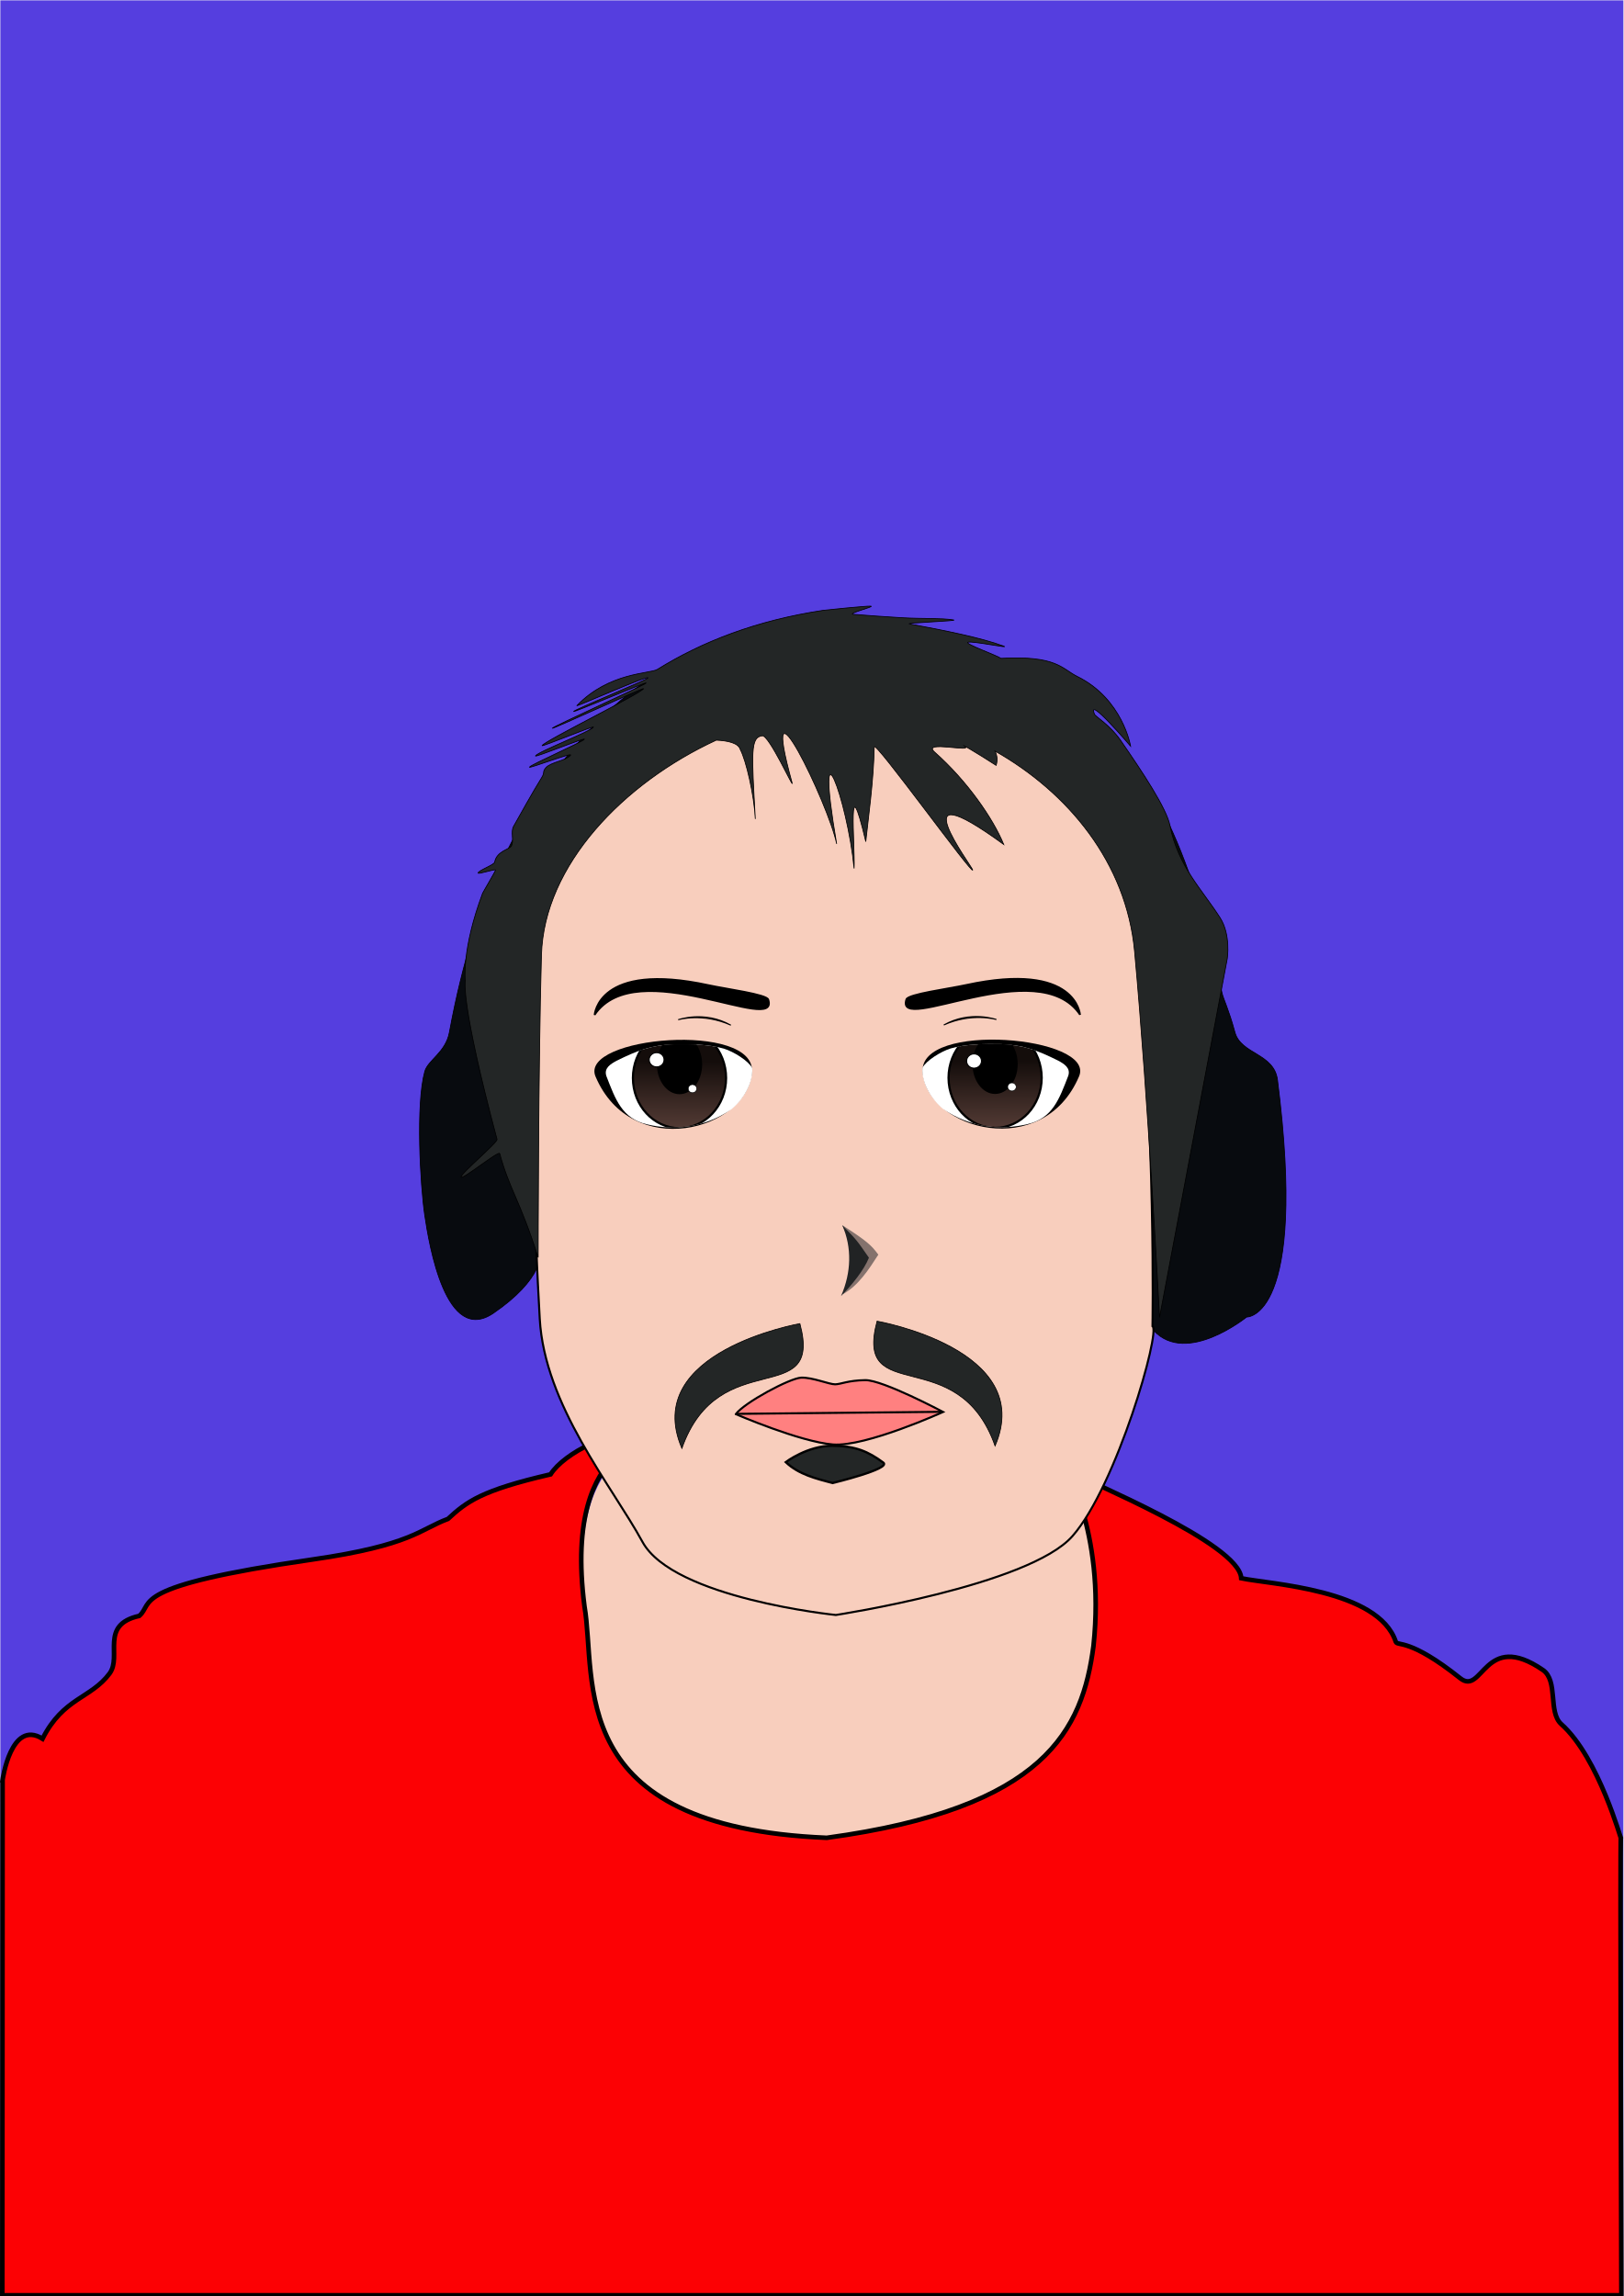
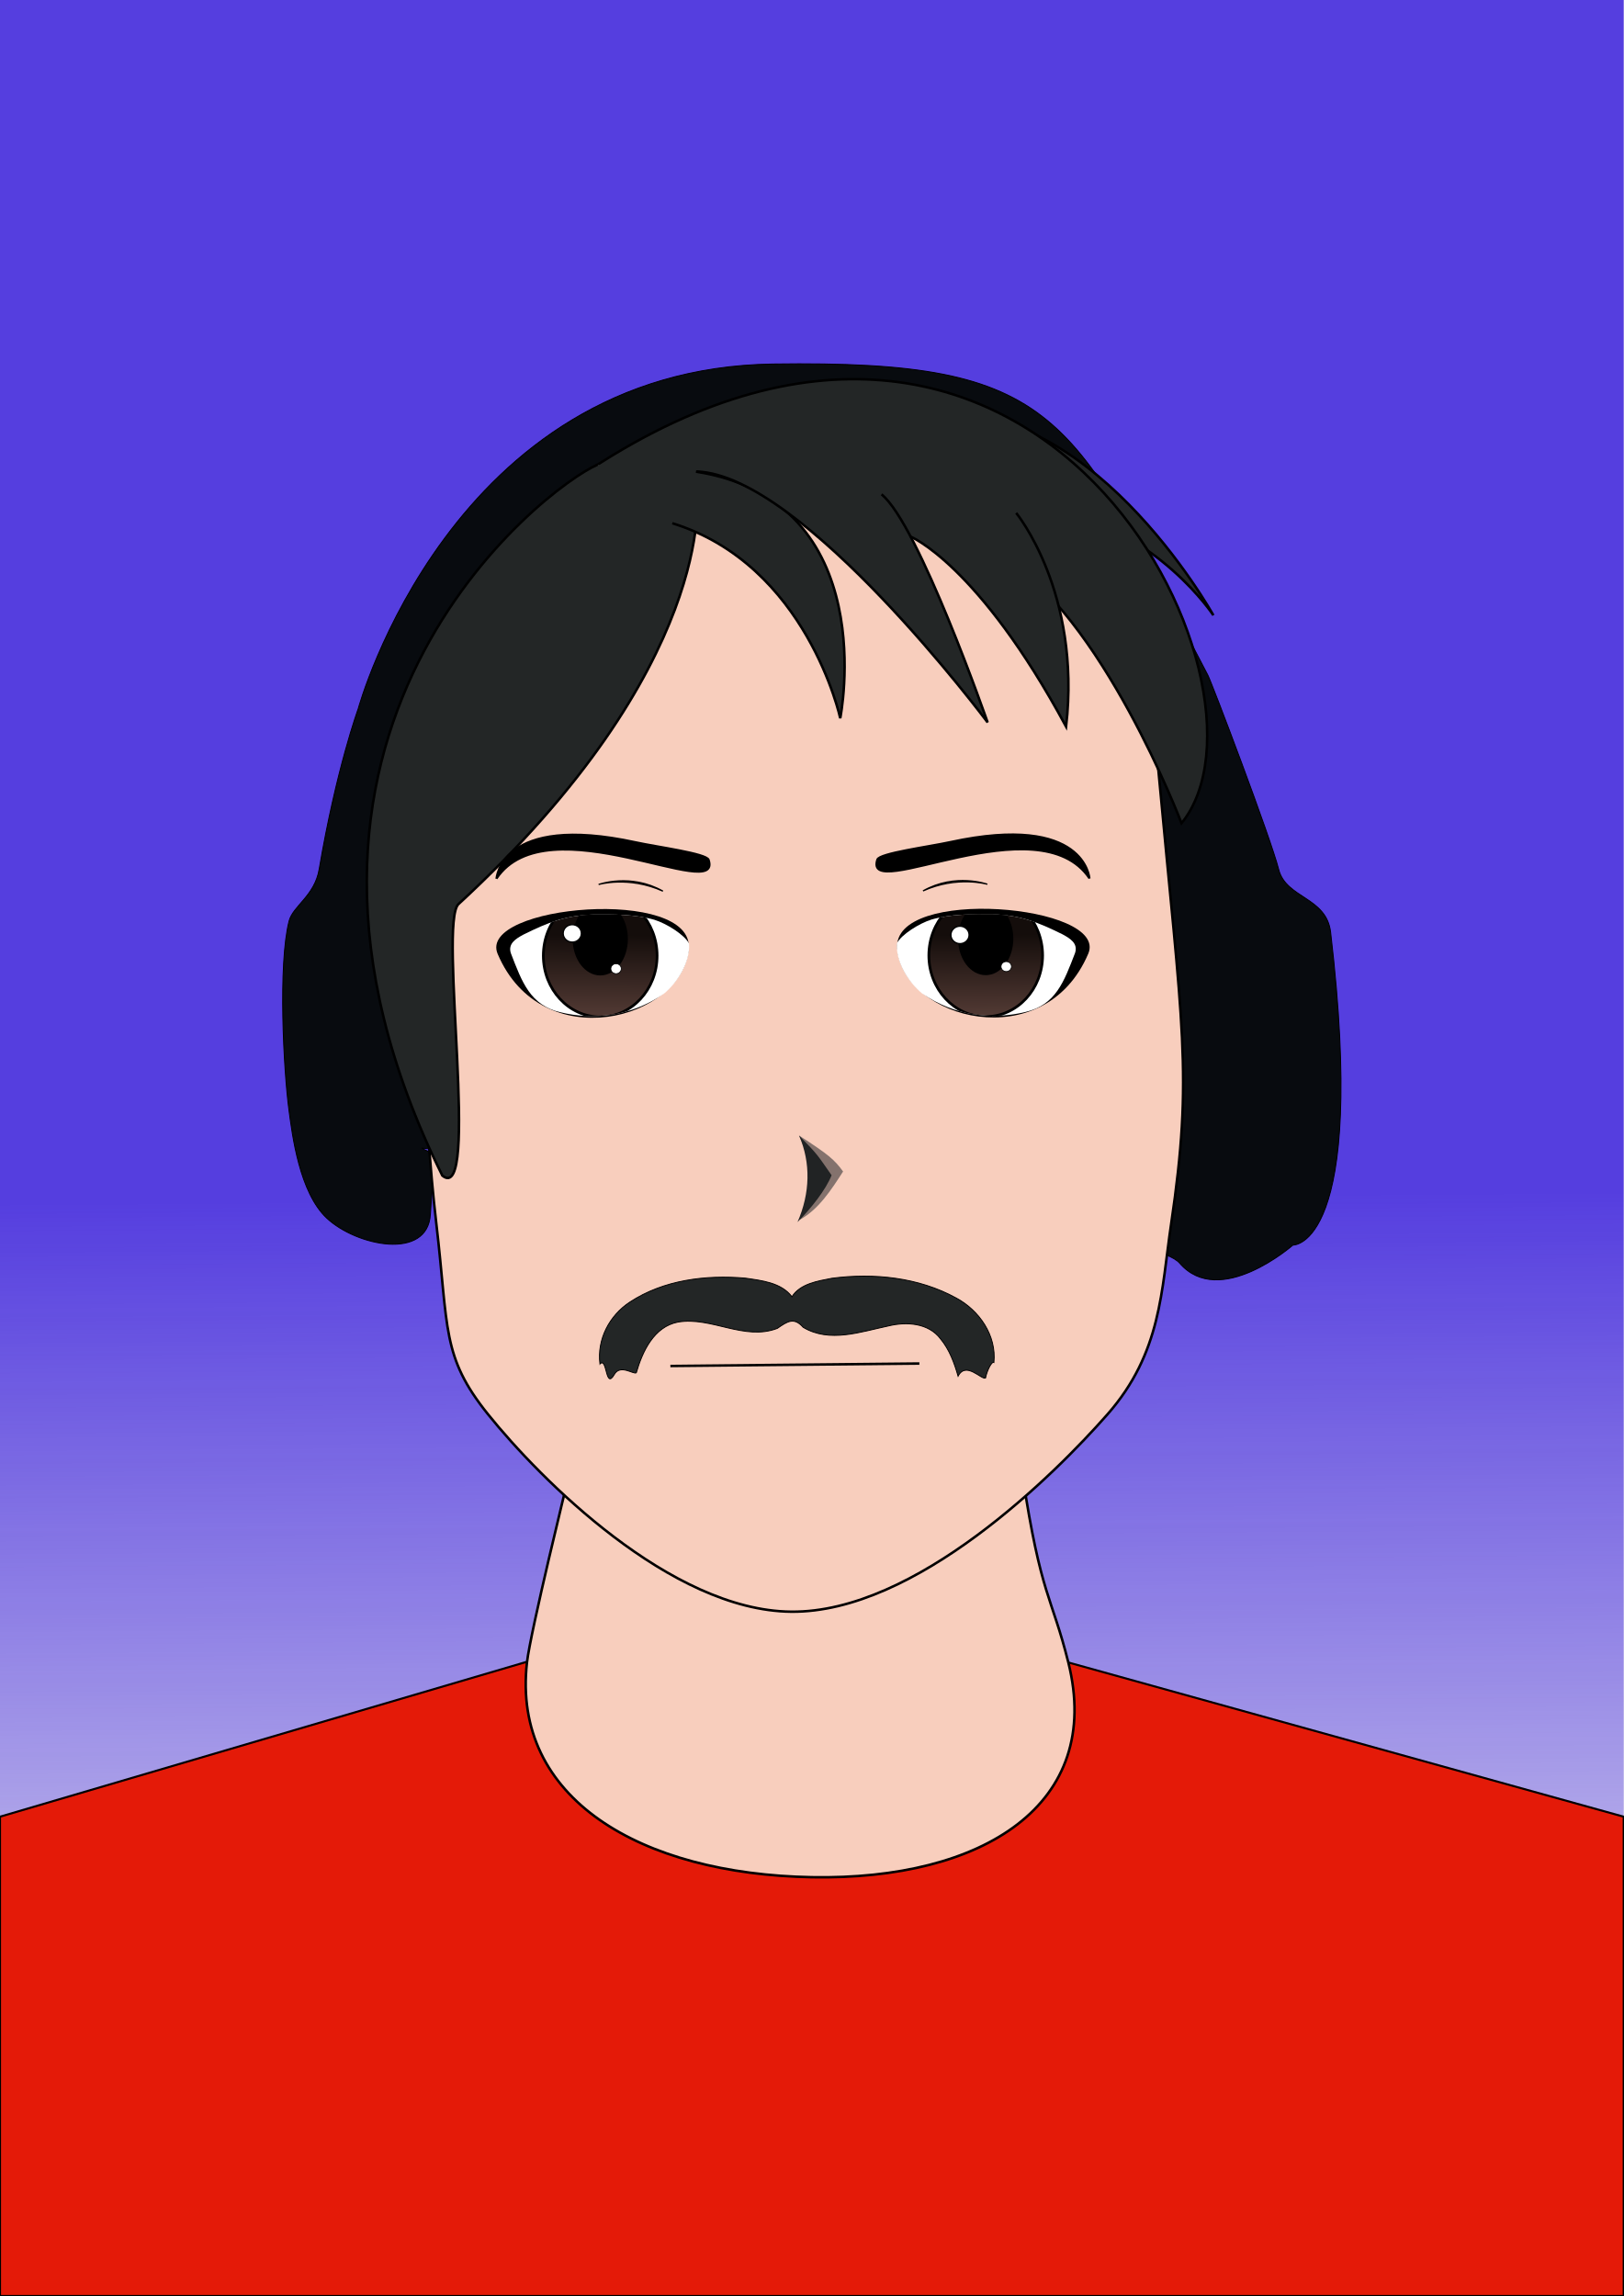
<svg xmlns="http://www.w3.org/2000/svg" xmlns:xlink="http://www.w3.org/1999/xlink" width="210mm" height="297mm" viewBox="0 0 210 297" version="1.1" id="svg5" xml:space="preserve">
  <defs id="defs2">
-     <linearGradient id="linearGradient6664">
+     <linearGradient id="background">
+       <stop style="stop-color:#553edf;stop-opacity:1;" offset="0.521" id="stop3371" />
+       <stop style="stop-color:#553edf;stop-opacity:0;" offset="1" id="stop3373" />
+     </linearGradient>
+     <linearGradient id="eyes">
      <stop style="stop-color:#140d0b;stop-opacity:1;" offset="0.342" id="stop6660" />
      <stop style="stop-color:#513933;stop-opacity:1;" offset="1" id="stop6662" />
    </linearGradient>
    <linearGradient id="linearGradient5916">
      <stop style="stop-color:#2f221c;stop-opacity:1;" offset="0" id="stop5912" />
      <stop style="stop-color:#2f221c;stop-opacity:0;" offset="1" id="stop5914" />
    </linearGradient>
    <clipPath clipPathUnits="userSpaceOnUse" id="clipPath47266">
      <path style="fill:none;fill-opacity:1;stroke:#000000;stroke-width:0.265;stroke-opacity:1" d="m 120.04,137.976 c -0.169,-0.933 5.671,-6.63 12.668,0.661 0.8,0.833 -11.606,5.204 -12.668,-0.661 z" id="path47268" />
    </clipPath>
    <clipPath clipPathUnits="userSpaceOnUse" id="clipPath47458">
      <path style="display:inline;fill:none;fill-opacity:1;stroke:#000000;stroke-width:0.096;stroke-dasharray:none;stroke-opacity:0.998" d="m 81.584,138.697 c 0.663,-2.647 9.063,-7.023 15.159,-1.328 1.416,1.323 -13.585,5.556 -15.159,1.328 z" id="path47460" />
    </clipPath>
    <clipPath clipPathUnits="userSpaceOnUse" id="clipPath47266-6">
      <path style="fill:none;fill-opacity:1;stroke:#000000;stroke-width:0.265;stroke-opacity:1" d="m 120.04,137.976 c -0.169,-0.933 5.671,-6.63 12.668,0.661 0.8,0.833 -11.606,5.204 -12.668,-0.661 z" id="path47268-2" />
    </clipPath>
    <style id="style1982">
.portrait-background { 
    display:inline;
    fill:#e3e2e3;
    fill-opacity:1;
    opacity:1;
    stroke:#000000;
    stroke-dasharray:none;
    stroke-opacity:1;
    stroke-width:0.096;
}
</style>
    <clipPath clipPathUnits="userSpaceOnUse" id="clipPath1739">
      <path style="display:inline;fill:#ff0000;fill-opacity:0.979;stroke:#000000;stroke-width:0.594;stroke-dasharray:none;stroke-opacity:1" d="m 138.613,190.956 c -1.59,-1.035 4.414,7.009 2.777,22.462 -1.415,10.813 -6.147,20.968 -34.391,24.814 -34.009,-1.412 -29.596,-20.44 -31.233,-29.964 -2.94,-22.905 10.925,-21.14 7.3,-22.093 14.416,15.262 24.563,9.236 55.547,4.781 z" id="path1741" />
    </clipPath>
    <clipPath clipPathUnits="userSpaceOnUse" id="clipPath47458-6">
      <path style="display:inline;fill:none;fill-opacity:1;stroke:#000000;stroke-width:0.096;stroke-dasharray:none;stroke-opacity:0.998" d="m 81.584,138.697 c 0.663,-2.647 9.063,-7.023 15.159,-1.328 1.416,1.323 -13.585,5.556 -15.159,1.328 z" id="path47460-7" />
    </clipPath>
    <clipPath clipPathUnits="userSpaceOnUse" id="clipPath47266-6-5">
      <path style="fill:none;fill-opacity:1;stroke:#000000;stroke-width:0.265;stroke-opacity:1" d="m 120.04,137.976 c -0.169,-0.933 5.671,-6.63 12.668,0.661 0.8,0.833 -11.606,5.204 -12.668,-0.661 z" id="path47268-2-3" />
    </clipPath>
    <clipPath clipPathUnits="userSpaceOnUse" id="clipPath47266-5">
      <path style="fill:none;fill-opacity:1;stroke:#000000;stroke-width:0.265;stroke-opacity:1" d="m 120.04,137.976 c -0.169,-0.933 5.671,-6.63 12.668,0.661 0.8,0.833 -11.606,5.204 -12.668,-0.661 z" id="path47268-6" />
    </clipPath>
    <clipPath clipPathUnits="userSpaceOnUse" id="clipPath5883">
      <path id="path5885" style="display:inline;fill:#ffffff;fill-opacity:1;stroke:none;stroke-width:0.264;stroke-opacity:1" d="m 88.558,136.71 c -3.613,0.145 -5.785,0.988 -9.057,2.614 -0.962,0.523 -2.028,1.17 -1.607,2.424 1.429,3.707 2.494,6.757 6.434,7.654 4.075,0.991 8.908,0.653 13.331,-2.391 1.81,-1.475 3.461,-4.132 3.276,-6.537 -0.578,-1.133 -2.909,-2.59 -4.467,-3.075 -2.405,-0.705 -5.415,-0.723 -7.91,-0.689 z" />
    </clipPath>
-     <linearGradient xlink:href="#linearGradient6664" id="linearGradient6666" x1="89.389" y1="134.026" x2="89.244" y2="149.687" gradientUnits="userSpaceOnUse" />
+     <linearGradient xlink:href="#eyes" id="linearGradient6666" x1="89.389" y1="134.026" x2="89.244" y2="149.687" gradientUnits="userSpaceOnUse" />
    <clipPath clipPathUnits="userSpaceOnUse" id="clipPath5883-1">
      <path id="path5885-0" style="display:inline;fill:#ffffff;fill-opacity:1;stroke:none;stroke-width:0.264;stroke-opacity:1" d="m 88.558,136.71 c -3.613,0.145 -5.785,0.988 -9.057,2.614 -0.962,0.523 -2.028,1.17 -1.607,2.424 1.429,3.707 2.494,6.757 6.434,7.654 4.075,0.991 8.908,0.653 13.331,-2.391 1.81,-1.475 3.461,-4.132 3.276,-6.537 -0.578,-1.133 -2.909,-2.59 -4.467,-3.075 -2.405,-0.705 -5.415,-0.723 -7.91,-0.689 z" />
    </clipPath>
-     <linearGradient xlink:href="#linearGradient6664" id="linearGradient10529" gradientUnits="userSpaceOnUse" x1="89.389" y1="134.026" x2="89.244" y2="149.687" />
+     <linearGradient xlink:href="#eyes" id="linearGradient10529" gradientUnits="userSpaceOnUse" x1="89.389" y1="134.026" x2="89.244" y2="149.687" />
+     <linearGradient xlink:href="#background" id="linearGradient3377" x1="103.929" y1="0.348" x2="106.119" y2="296.948" gradientUnits="userSpaceOnUse" gradientTransform="matrix(1.000455,0,0,1.000322,-0.04778498,-0.04777861)" />
  </defs>
-   <rect id="rect127086" width="209.904" height="296.904" x="0.048" y="0.048" class="portrait-background" style="display:inline;fill:#553edf;fill-opacity:1;stroke:none" />
-   <g id="layer14" style="display:inline">
-     <rect style="display:inline;fill:#f8cebd;fill-opacity:1;stroke-width:0.272" id="rect569" width="68.612" height="111.538" x="74.963" y="187.498" clip-path="url(#clipPath1739)" />
-     <path style="display:inline;opacity:1;fill:#ff0000;fill-opacity:0.979;stroke:#000000;stroke-width:0.595;stroke-dasharray:none;stroke-opacity:1" d="m 0.332,230.26 c 0,0 1.088,-7.907 5.168,-5.344 2.691,-5.328 6.272,-5.199 8.673,-8.443 1.661,-2.244 -1.366,-6.291 3.838,-7.448 1.953,-1.675 -1.626,-3.824 22.408,-7.297 12.839,-1.855 13.844,-3.889 17.516,-5.247 2.426,-2.238 4.314,-3.694 13.274,-5.766 1.719,-2.733 8.068,-5.992 11.704,-5.039 3.637,0.953 -10.273,-0.811 -7.323,22.093 1.642,9.523 -2.785,28.551 31.333,29.963 28.335,-3.847 33.082,-14.001 34.501,-24.814 1.642,-15.453 -4.381,-23.497 -2.786,-22.461 1.595,1.035 21.675,9.174 21.899,13.699 3.639,0.774 17.767,1.429 19.987,8.225 0.219,0.575 1.785,-0.511 8.325,4.702 2.94,2.343 3.093,-6.274 10.69,-1.068 2.034,1.394 0.649,5.462 2.388,7.011 4.9,4.365 7.822,15.371 7.708,14.703 -0.119,-0.697 0.065,59.18 0.065,59.18 H 0.298 l 0.035,-66.649 z" id="path84773" />
-   </g>
-   <g id="layer9" style="display:inline">
-     <path style="display:inline;opacity:1;fill:#080b0f;fill-opacity:1;stroke:#000000;stroke-width:0.096;stroke-dasharray:none;stroke-opacity:0.998" d="m 161.754,109.679 c 1.826,0.99 1.02,4.788 -5.133,9.005 -6.153,4.217 -8.326,-8.765 -8.901,-12.68 -0.574,-3.915 -1.166,-14.333 0.006,-18.572 0.413,-1.494 2.707,-2.465 3.186,-5.072 1.821,-9.899 4.138,-15.749 4.138,-15.749 0,0 12.871,-38.774 43.76,-35.431 30.23,3.271 43.721,7.693 52.021,46.043 0.181,0.837 0.871,2.131 1.681,5.131 0.775,2.871 5.061,2.69 5.505,6.171 3.946,30.971 -3.994,30.669 -3.994,30.669 0,0 -7.773,6.302 -12,1.759 -4.227,-4.543 -80.27,-11.273 -80.27,-11.273 z" id="path47618-9" transform="translate(-92.79232,51.17422)" />
-     <path style="display:inline;fill:#f8cebd;fill-opacity:1;stroke:#000000;stroke-width:0.265;stroke-opacity:0.998" d="m 163.012,66.795 c 2.266,-25.582 36.681,-26.14 36.681,-26.14 0,0 37.573,0.83 40.089,28.043 2.517,27.213 2.066,51.68 2.066,51.68 1.09,0.617 -4.629,20.634 -10.349,27.152 -5.606,6.388 -30.604,10.203 -30.604,10.203 0,0 -21.004,-2.131 -25.007,-9.456 -4.003,-7.324 -12.671,-17.685 -13.289,-28.876 -0.6,-10.865 -1.918,-37.268 0.413,-52.607 z" id="path234-2" transform="translate(-92.79232,51.17422)" />
-     <path id="path47613-1" style="display:inline;opacity:1;fill:#232626;fill-opacity:1;stroke:#000000;stroke-width:0.096;stroke-dasharray:none;stroke-opacity:0.998" d="M 205.399 27.231 C 204.846 27.197 199.5 27.739 199.289 27.77 C 190.619 29.073 183.558 31.838 177.811 35.415 C 176.892 35.987 171.58 35.76 167.401 40.102 C 167.172 40.34 176.887 36.025 176.609 36.52 C 176.473 36.763 167.118 40.612 166.981 40.855 C 166.857 41.075 176.488 36.956 176.366 37.175 C 176.228 37.421 164.364 42.777 164.227 43.023 C 164.099 43.251 176.149 37.683 176.024 37.91 C 175.671 38.55 163.265 44.631 162.908 45.27 C 162.781 45.497 169.668 42.651 169.544 42.877 C 169.239 43.432 162.349 46.057 162.05 46.605 C 161.899 46.881 168.51 44.178 168.365 44.45 C 168.184 44.79 161.449 47.719 161.27 48.057 C 161.139 48.304 166.97 46.062 166.578 46.524 C 165.969 47.242 164.035 47.407 163.403 48.122 C 162.901 48.69 163.288 48.7 162.868 49.382 C 161.548 51.525 160.224 53.934 159.221 55.705 C 158.802 56.446 159.301 57.519 158.936 58.245 C 158.699 58.715 157.038 58.889 156.766 60.354 C 156.702 60.698 154.689 61.412 154.625 61.745 C 154.578 61.992 156.929 61.15 156.885 61.389 C 156.855 61.546 155.26 64.234 155.205 64.382 C 152.481 71.65 152.963 75.685 152.963 75.685 C 152.963 75.685 152.33 78.471 157.075 96.205 C 157.183 96.609 152.314 100.673 152.427 101.094 C 152.538 101.503 157.307 97.62 157.422 98.045 C 158.711 102.773 160.021 104.012 162.397 111.489 C 162.397 111.489 162.406 86.916 162.821 72.371 C 163.153 60.7 173.492 50.084 185.435 44.57 C 186.95 44.64 188.299 44.947 188.536 45.782 C 189.288 47.187 190.323 51.648 190.481 54.763 C 190.007 46.168 189.833 44.192 191.379 44.004 C 192.262 43.897 195.514 51.08 195.244 50.107 C 190.78 34.004 199.944 52.775 201.001 57.991 C 198.062 40.709 202.392 52.153 203.256 61.169 C 203.396 57.866 202.317 47.322 204.767 57.696 C 205.034 55.095 205.802 49.718 205.859 45.44 C 205.873 44.444 218.717 62.265 218.592 61.351 C 218.531 60.906 208.762 47.969 222.611 58.064 C 221.22 54.669 217.839 49.801 213.683 46.122 C 211.86 44.509 219.077 46.289 217.469 45.292 C 216.974 44.985 219.018 46.14 221.627 47.833 C 221.835 47.162 221.765 46.547 221.486 45.984 C 230.906 51.33 238.469 60.38 239.532 71.908 C 241.293 91.001 242.761 119.245 242.761 119.245 L 251.522 72.826 C 251.522 72.826 251.997 69.76 250.607 67.565 C 248.324 63.96 245.146 60.903 244.113 55.622 C 243.679 53.405 240.547 48.666 237.699 44.56 C 236.354 42.622 234.469 41.493 234.368 41.256 C 233.221 38.555 239.019 45.35 239.019 45.35 C 239.019 45.35 238.011 39.223 232.104 36.319 C 230.164 35.366 229.495 33.58 222.252 33.988 C 221.766 33.615 217.541 32.113 217.968 31.908 C 218.432 31.684 223.54 32.76 222.599 32.405 C 219.779 31.339 214.811 30.339 210.429 29.537 C 209.639 29.393 216.885 29.144 216.117 29.017 C 214.538 28.756 212.165 28.887 209.39 28.729 C 207.28 28.61 205.044 28.438 203.205 28.299 C 202.154 28.219 206.092 27.274 205.399 27.231 z " transform="translate(-92.79232,51.17422)" />
-     <path style="display:inline;opacity:1;fill:#232626;fill-opacity:1;stroke:#000000;stroke-width:0.096;stroke-dasharray:none;stroke-opacity:0.998" d="m 113.435,170.9 c 0,0 20.644,3.612 15.262,16.142 -4.773,-13.594 -18.291,-4.886 -15.262,-16.142 z" id="path10901" />
-     <path style="display:inline;opacity:1;fill:#232626;fill-opacity:1;stroke:#000000;stroke-width:0.096;stroke-dasharray:none;stroke-opacity:0.998" d="m 103.453,171.216 c 0,0 -20.644,3.612 -15.262,16.142 4.773,-13.594 18.291,-4.886 15.262,-16.142 z" id="path47605-0" />
-     <path style="display:inline;opacity:1;fill:#232626;fill-opacity:1;stroke:#000000;stroke-width:0.296;stroke-dasharray:none;stroke-opacity:1" d="m 194.416,137.961 c 0,0 2.819,-2.14 6.054,-2.117 2.953,0.021 4.605,0.728 6.56,2.179 1.076,0.799 -6.563,2.64 -6.563,2.64 -2.151,-0.582 -4.334,-1.087 -6.051,-2.702 z" id="path131123-3" transform="translate(-92.79232,51.17422)" />
-     <g id="g11865" style="display:inline">
-       <path style="display:inline;fill:#ff8080;stroke:#000000;stroke-width:0.265;stroke-opacity:0.998" d="m 187.957,131.753 c 0,0 8.306,3.589 12.56,3.924 4.255,0.335 14.25,-4.208 14.25,-4.208 0,0 -7.804,-4.153 -10.075,-4.115 -2.272,0.038 -3.119,0.528 -3.888,0.54 -0.769,0.012 -2.931,-0.919 -4.396,-0.859 -1.464,0.061 -7.356,3.227 -8.451,4.717 z" id="path960-8" transform="translate(-92.79232,51.17422)" />
-       <path style="display:inline;fill:none;fill-opacity:0.555;stroke:#000000;stroke-width:0.265;stroke-dasharray:none;stroke-opacity:0.998" d="m 95.313,182.889 26.362,-0.262 z" id="path11979" />
+   <rect id="rect127086" width="210" height="297" x="0" y="0" class="portrait-background" style="display:inline;fill:url(#linearGradient3377);fill-opacity:1;stroke:none" />
+   <path style="fill:#e41a08;fill-opacity:1;stroke:#000000;stroke-width:0.265;stroke-opacity:0.998" d="M 68,215 0,235 v 62 h 210 v -62 l -72,-20 z" id="path3576" />
+   <g id="g3574" transform="matrix(1.000194,0,0,1.000422,7.094685,5.740384)" style="display:inline">
+     <path style="display:inline;fill:#f8cebd;fill-opacity:1;stroke:#000000;stroke-width:0.324;stroke-opacity:0.998" d="m 66.354,185.488 c 0,0 -4.855,19.749 -5.305,23.724 -1.996,17.616 14.698,27.372 36.838,27.774 22.14,0.402 37.75,-9.404 33.162,-27.774 -2.158,-8.642 -3.527,-8.449 -5.91,-24.088" id="path3131" />
+     <g id="layer9" style="display:inline" transform="matrix(1.221199,0,0,1.221199,-36.80162,-52.45919)">
+       <path style="display:inline;opacity:1;fill:#080b0f;fill-opacity:1;stroke:#000000;stroke-width:0.1;stroke-dasharray:none;stroke-opacity:0.998" d="m 68.963,159.815 c 1.826,1.069 1.401,-0.615 0.935,7.026 -0.297,4.883 -7.78,3.366 -10.954,0.41 -2.928,-2.727 -3.671,-8.871 -4.015,-11.406 -0.574,-4.229 -1.165,-15.483 0.006,-20.061 0.413,-1.614 2.706,-2.663 3.186,-5.479 1.821,-10.693 4.138,-17.012 4.138,-17.012 0,0 9.788,-36.006 43.9,-36.492 30.432,-0.434 31.609,5.296 46.068,32.95 0.213,0.408 1.884,4.735 3.602,9.365 1.718,4.63 3.484,9.562 3.889,11.182 0.775,3.101 5.061,2.906 5.504,6.665 3.946,33.456 -3.994,33.129 -3.994,33.129 0,0 -7.772,6.807 -11.999,1.9 -4.227,-4.908 -80.267,-12.177 -80.267,-12.177 z" id="path47618-9" />
+       <path style="display:inline;fill:#f8cebd;fill-opacity:1;stroke:#000000;stroke-width:0.265;stroke-opacity:0.998" d="m 163.012,66.795 c 2.266,-25.582 36.681,-26.14 36.681,-26.14 0,0 37.573,0.83 40.089,28.043 2.517,27.213 3.693,32.16 1.344,47.989 -1.039,7.001 -1.012,13.621 -6.731,20.138 -5.606,6.388 -20.338,21.034 -33.5,20.907 -12.77,-0.123 -26.59,-14.047 -32.104,-20.907 -4.939,-6.146 -4.163,-9.054 -5.471,-20.186 -1.27,-10.81 -2.64,-34.507 -0.309,-49.845 z" id="path234-2" transform="translate(-92.79232,51.17422)" />
+       <g id="g2305" transform="translate(2.361596,0.907736)">
+         <path id="path47613-1" style="display:none;opacity:1;fill:#232626;fill-opacity:1;stroke:#000000;stroke-width:0.096;stroke-dasharray:none;stroke-opacity:0.998" d="m 199.289,27.77 c -8.67,1.303 -15.731,4.068 -21.478,7.645 -10.491,6.522 -8.791,3.629 -14.943,13.967 -1.32,2.143 -2.644,4.552 -3.647,6.323 -3.605,4.946 -2.55,5.605 -4.016,8.676 -2.724,7.268 -2.242,11.304 -2.242,11.304 1.526,9.924 4.092,20.869 4.46,22.359 1.288,4.728 2.599,5.967 4.975,13.445 0,0 0.009,-23.722 0.423,-38.267 4.849,-24.714 18.867,-31.113 39.42,-30.987 17.972,0.111 34.404,10.435 37.292,29.672 1.761,19.094 2.336,49.7 2.336,49.7 l 6.623,-45.45 c 0.424,-6.756 -3.225,-15.135 -4.379,-20.535 -0.434,-2.217 -2.846,-7.563 -6.414,-11.062 -6.33,-6.207 -12.985,-13.686 -21.582,-15.543 -11.405,-2.463 -12.764,-1.674 -16.827,-1.247 z" transform="translate(-92.79232,51.17422)" />
+         <path style="display:inline;fill:#232626;fill-opacity:1;stroke:#000000;stroke-width:0.265;stroke-opacity:0.998" d="m 119.253,81.5 c 17.712,-3.318 31.193,20.998 31.193,20.998 0,0 -5.81,-8.904 -16.991,-11.299" id="path2882" />
+         <path style="display:inline;fill:#232626;fill-opacity:1;stroke:#000000;stroke-width:0.265;stroke-opacity:0.998" d="m 83.465,87.718 c 48.353,-32.736 75.311,22.364 63.609,36.797 0,0 -8.456,-22.217 -19.203,-28.343" id="path2877" />
+         <path style="display:inline;fill:#232626;fill-opacity:1;stroke:#000000;stroke-width:0.265;stroke-opacity:0.998" d="m 85.252,86.541 c -5.548,2.368 -39.652,28.396 -16.448,75.283 4.044,3.313 -0.431,-26.774 1.708,-28.745 27.403,-25.254 25.261,-43.392 25.261,-43.392" id="path2875" />
+         <path style="display:inline;fill:#232626;fill-opacity:1;stroke:#000000;stroke-width:0.265;stroke-opacity:0.998" d="m 83.521,88.383 c 14.273,4.412 17.784,20.644 17.784,20.644 0,0 4.616,-22.965 -15.281,-26.107" id="path2586" transform="translate(9.63166,4.367603)" />
+         <path style="display:inline;fill:#232626;fill-opacity:1;stroke:#000000;stroke-width:0.265;stroke-opacity:0.998" d="m 86.079,82.907 c 11.275,0.352 30.831,26.565 30.831,26.565 0,0 -7.293,-20.946 -11.233,-24.147" id="path2638" transform="translate(9.63166,4.367603)" />
+         <path style="display:inline;fill:#232626;fill-opacity:1;stroke:#000000;stroke-width:0.265;stroke-opacity:0.998" d="m 118.368,94.162 c 0,0 7.192,2.92 16.484,20.128 1.628,-14.23 -5.286,-22.628 -5.286,-22.628" id="path2697" />
+       </g>
+       <path id="path47605-0" style="display:inline;opacity:1;fill:#232626;fill-opacity:1;stroke:#000000;stroke-width:0.096;stroke-dasharray:none;stroke-opacity:0.998" d="m 87.852,182.674 c 0.79,-0.791 0.557,2.796 1.519,1.118 0.631,-1.127 2.055,0.026 2.334,-0.185 0.646,-2.248 1.862,-4.878 4.412,-5.367 3.543,-0.602 7.019,2.013 10.518,0.668 1.078,-0.743 1.756,-1.217 2.737,-0.115 2.804,1.684 6.098,0.469 9.026,-0.143 1.905,-0.464 4.236,-0.327 5.517,1.364 0.941,1.137 1.459,2.553 1.86,3.955 0.829,-1.613 2.477,0.396 2.906,0.199 0.133,-0.715 0.643,-1.805 0.888,-1.652 0.287,-2.852 -1.537,-5.504 -3.983,-6.819 -3.977,-2.191 -8.731,-2.682 -13.182,-2.094 -1.505,0.296 -3.326,0.565 -4.222,1.952 -1.132,-1.501 -3.21,-1.714 -4.948,-1.969 -4.177,-0.361 -8.654,0.191 -12.219,2.54 -2.164,1.419 -3.486,3.947 -3.164,6.55 z" />
+       <g id="g11865" style="display:inline">
+         <path style="display:none;fill:#ff8080;stroke:#000000;stroke-width:0.265;stroke-opacity:0.998" d="m 187.957,131.753 c 0,0 8.306,3.589 12.56,3.924 4.255,0.335 14.25,-4.208 14.25,-4.208 0,0 -7.804,-4.153 -10.075,-4.115 -2.272,0.038 -3.119,0.528 -3.888,0.54 -0.769,0.012 -2.931,-0.919 -4.396,-0.859 -1.464,0.061 -7.356,3.227 -8.451,4.717 z" id="path960-8" transform="translate(-92.79232,51.17422)" />
+         <path style="display:inline;fill:none;fill-opacity:0.555;stroke:#000000;stroke-width:0.265;stroke-dasharray:none;stroke-opacity:0.998" d="m 95.313,182.889 26.362,-0.262 z" id="path11979" />
+       </g>
+       <g id="g5361" style="display:inline" transform="matrix(0.8185504,0,0,0.8159608,14.66526,23.53586)">
+         <path style="display:inline;fill:#000000;fill-opacity:1;stroke:none;stroke-width:0.265;stroke-opacity:1" d="m 100.894,141.18 c 0.749,-8.155 -27.409,-5.712 -24.712,0.648 5.692,13.426 23.866,8.56 24.712,-0.648 z" id="path4387" />
+         <path id="path4387-5" style="display:inline;fill:#ffffff;fill-opacity:1;stroke:none;stroke-width:0.264;stroke-opacity:1" d="m 88.558,136.71 c -3.613,0.145 -5.785,0.988 -9.057,2.614 -0.962,0.523 -2.028,1.17 -1.607,2.424 1.429,3.707 2.494,6.757 6.434,7.654 4.075,0.991 8.908,0.653 13.331,-2.391 1.81,-1.475 3.461,-4.132 3.276,-6.537 -0.578,-1.133 -2.909,-2.59 -4.467,-3.075 -2.405,-0.705 -5.415,-0.723 -7.91,-0.689 z" />
+         <g id="g5824" clip-path="url(#clipPath5883)">
+           <ellipse style="display:inline;fill:url(#linearGradient6666);fill-opacity:1;stroke:#000000;stroke-width:0.348;stroke-opacity:0.998" id="path5016" cx="89.448" cy="142.054" rx="7.358" ry="7.95" />
+           <ellipse style="display:inline;fill:#000000;fill-opacity:1;stroke:none;stroke-width:0.421;stroke-opacity:0.998" id="path5416" cx="89.452" cy="139.881" rx="3.574" ry="4.737" />
+           <ellipse style="display:inline;fill:#ffffff;fill-opacity:1;stroke:#000000;stroke-width:0.095;stroke-opacity:0.998" id="path8535-3" cx="91.498" cy="143.744" rx="0.676" ry="0.646" />
+           <ellipse style="display:inline;fill:#ffffff;fill-opacity:1;stroke:#000000;stroke-width:0.165;stroke-opacity:0.998" id="path8535" cx="85.833" cy="139.162" rx="1.177" ry="1.131" />
+         </g>
+         <path style="display:inline;fill:none;fill-opacity:1;stroke:#000000;stroke-width:0.165;stroke-dasharray:none;stroke-opacity:0.998" d="m 89.239,132.815 c 0,0 4.147,-1.513 8.322,0.865 -4.451,-2.011 -8.322,-0.865 -8.322,-0.865 z" id="path9794" />
+         <path style="display:inline;fill:#000000;stroke:#000000;stroke-width:0.265;stroke-opacity:1" d="m 76.026,132.064 c 0,0 0.49,-8.546 17.988,-4.738 2.867,0.624 9.185,1.45 9.46,2.284 1.918,5.829 -20.858,-7.414 -27.448,2.453 z" id="path2004-7-6" />
+       </g>
+       <g id="g5361-2" style="display:inline" transform="matrix(-0.8184719,0,0,0.8154801,201.9133,23.57483)">
+         <path style="display:inline;fill:#000000;fill-opacity:1;stroke:none;stroke-width:0.265;stroke-opacity:1" d="m 100.894,141.18 c 0.749,-8.155 -27.409,-5.712 -24.712,0.648 5.692,13.426 23.866,8.56 24.712,-0.648 z" id="path4387-0" />
+         <path id="path4387-5-6" style="display:inline;fill:#ffffff;fill-opacity:1;stroke:none;stroke-width:0.264;stroke-opacity:1" d="m 88.558,136.71 c -3.613,0.145 -5.785,0.988 -9.057,2.614 -0.962,0.523 -2.028,1.17 -1.607,2.424 1.429,3.707 2.494,6.757 6.434,7.654 4.075,0.991 8.908,0.653 13.331,-2.391 1.81,-1.475 3.461,-4.132 3.276,-6.537 -0.578,-1.133 -2.909,-2.59 -4.467,-3.075 -2.405,-0.705 -5.415,-0.723 -7.91,-0.689 z" />
+         <g id="g5824-1" clip-path="url(#clipPath5883-1)">
+           <ellipse style="display:inline;fill:url(#linearGradient10529);fill-opacity:1;stroke:#000000;stroke-width:0.348;stroke-opacity:0.998" id="path5016-5" cx="89.448" cy="142.054" rx="7.358" ry="7.95" />
+           <ellipse style="display:inline;fill:#000000;fill-opacity:1;stroke:none;stroke-width:0.421;stroke-opacity:0.998" id="path5416-5" cx="89.452" cy="139.881" rx="3.574" ry="4.737" />
+           <ellipse style="display:inline;fill:#ffffff;fill-opacity:1;stroke:#000000;stroke-width:0.095;stroke-opacity:0.998" id="path8535-3-4" cx="86.791" cy="143.502" rx="0.676" ry="0.646" />
+           <ellipse style="display:inline;fill:#ffffff;fill-opacity:1;stroke:#000000;stroke-width:0.165;stroke-opacity:0.998" id="path8535-7" cx="92.777" cy="139.395" rx="1.177" ry="1.131" />
+         </g>
+         <path style="display:inline;fill:none;fill-opacity:1;stroke:#000000;stroke-width:0.165;stroke-dasharray:none;stroke-opacity:0.998" d="m 89.239,132.815 c 0,0 4.147,-1.513 8.322,0.865 -4.451,-2.011 -8.322,-0.865 -8.322,-0.865 z" id="path9794-6" />
+         <path style="display:inline;fill:#000000;stroke:#000000;stroke-width:0.265;stroke-opacity:1" d="m 76.026,132.064 c 0,0 0.49,-8.546 17.988,-4.738 2.867,0.624 9.185,1.45 9.46,2.284 1.918,5.829 -20.858,-7.414 -27.448,2.453 z" id="path2004-7-6-5" />
+       </g>
+       <g id="g2526" style="display:inline">
+         <path style="display:inline;fill:#292b2d;fill-opacity:0.555;stroke:none;stroke-width:0.165;stroke-dasharray:none;stroke-opacity:1" d="m 108.935,158.485 c 3.143,2.032 3.751,2.561 4.664,3.812 -1.263,1.96 -2.592,4.025 -4.593,5.112 2.228,-4.649 1.986,-4.236 -0.071,-8.924 z" id="path10897" />
+         <path style="display:inline;fill:#212324;fill-opacity:1;stroke:none;stroke-width:0.165;stroke-dasharray:none;stroke-opacity:1" d="m 108.935,158.485 c 2.074,2.133 1.863,1.952 3.448,4.209 -0.61,1.547 -2.194,3.53 -3.611,4.963 1.336,-3.063 1.425,-6.263 0.164,-9.172 z" id="path11861" />
+       </g>
    </g>
-     <g id="g5361" style="display:inline" transform="matrix(0.8185504,0,0,0.8159608,14.66526,23.53586)">
-       <path style="display:inline;fill:#000000;fill-opacity:1;stroke:none;stroke-width:0.265;stroke-opacity:1" d="m 100.894,141.18 c 0.749,-8.155 -27.409,-5.712 -24.712,0.648 5.692,13.426 23.866,8.56 24.712,-0.648 z" id="path4387" />
-       <path id="path4387-5" style="display:inline;fill:#ffffff;fill-opacity:1;stroke:none;stroke-width:0.264;stroke-opacity:1" d="m 88.558,136.71 c -3.613,0.145 -5.785,0.988 -9.057,2.614 -0.962,0.523 -2.028,1.17 -1.607,2.424 1.429,3.707 2.494,6.757 6.434,7.654 4.075,0.991 8.908,0.653 13.331,-2.391 1.81,-1.475 3.461,-4.132 3.276,-6.537 -0.578,-1.133 -2.909,-2.59 -4.467,-3.075 -2.405,-0.705 -5.415,-0.723 -7.91,-0.689 z" />
-       <g id="g5824" clip-path="url(#clipPath5883)">
-         <ellipse style="display:inline;fill:url(#linearGradient6666);fill-opacity:1;stroke:#000000;stroke-width:0.348;stroke-opacity:0.998" id="path5016" cx="89.448" cy="142.054" rx="7.358" ry="7.95" />
-         <ellipse style="display:inline;fill:#000000;fill-opacity:1;stroke:none;stroke-width:0.421;stroke-opacity:0.998" id="path5416" cx="89.452" cy="139.881" rx="3.574" ry="4.737" />
-         <ellipse style="display:inline;fill:#ffffff;fill-opacity:1;stroke:#000000;stroke-width:0.095;stroke-opacity:0.998" id="path8535-3" cx="91.498" cy="143.744" rx="0.676" ry="0.646" />
-         <ellipse style="display:inline;fill:#ffffff;fill-opacity:1;stroke:#000000;stroke-width:0.165;stroke-opacity:0.998" id="path8535" cx="85.833" cy="139.162" rx="1.177" ry="1.131" />
-       </g>
-       <path style="display:inline;fill:none;fill-opacity:1;stroke:#000000;stroke-width:0.165;stroke-dasharray:none;stroke-opacity:0.998" d="m 89.239,132.815 c 0,0 4.147,-1.513 8.322,0.865 -4.451,-2.011 -8.322,-0.865 -8.322,-0.865 z" id="path9794" />
-       <path style="display:inline;fill:#000000;stroke:#000000;stroke-width:0.265;stroke-opacity:1" d="m 76.026,132.064 c 0,0 0.49,-8.546 17.988,-4.738 2.867,0.624 9.185,1.45 9.46,2.284 1.918,5.829 -20.858,-7.414 -27.448,2.453 z" id="path2004-7-6" />
-     </g>
-     <g id="g5361-2" style="display:inline" transform="matrix(-0.8184719,0,0,0.8154801,201.9133,23.57483)">
-       <path style="display:inline;fill:#000000;fill-opacity:1;stroke:none;stroke-width:0.265;stroke-opacity:1" d="m 100.894,141.18 c 0.749,-8.155 -27.409,-5.712 -24.712,0.648 5.692,13.426 23.866,8.56 24.712,-0.648 z" id="path4387-0" />
-       <path id="path4387-5-6" style="display:inline;fill:#ffffff;fill-opacity:1;stroke:none;stroke-width:0.264;stroke-opacity:1" d="m 88.558,136.71 c -3.613,0.145 -5.785,0.988 -9.057,2.614 -0.962,0.523 -2.028,1.17 -1.607,2.424 1.429,3.707 2.494,6.757 6.434,7.654 4.075,0.991 8.908,0.653 13.331,-2.391 1.81,-1.475 3.461,-4.132 3.276,-6.537 -0.578,-1.133 -2.909,-2.59 -4.467,-3.075 -2.405,-0.705 -5.415,-0.723 -7.91,-0.689 z" />
-       <g id="g5824-1" clip-path="url(#clipPath5883-1)">
-         <ellipse style="display:inline;fill:url(#linearGradient10529);fill-opacity:1;stroke:#000000;stroke-width:0.348;stroke-opacity:0.998" id="path5016-5" cx="89.448" cy="142.054" rx="7.358" ry="7.95" />
-         <ellipse style="display:inline;fill:#000000;fill-opacity:1;stroke:none;stroke-width:0.421;stroke-opacity:0.998" id="path5416-5" cx="89.452" cy="139.881" rx="3.574" ry="4.737" />
-         <ellipse style="display:inline;fill:#ffffff;fill-opacity:1;stroke:#000000;stroke-width:0.095;stroke-opacity:0.998" id="path8535-3-4" cx="86.791" cy="143.502" rx="0.676" ry="0.646" />
-         <ellipse style="display:inline;fill:#ffffff;fill-opacity:1;stroke:#000000;stroke-width:0.165;stroke-opacity:0.998" id="path8535-7" cx="92.777" cy="139.395" rx="1.177" ry="1.131" />
-       </g>
-       <path style="display:inline;fill:none;fill-opacity:1;stroke:#000000;stroke-width:0.165;stroke-dasharray:none;stroke-opacity:0.998" d="m 89.239,132.815 c 0,0 4.147,-1.513 8.322,0.865 -4.451,-2.011 -8.322,-0.865 -8.322,-0.865 z" id="path9794-6" />
-       <path style="display:inline;fill:#000000;stroke:#000000;stroke-width:0.265;stroke-opacity:1" d="m 76.026,132.064 c 0,0 0.49,-8.546 17.988,-4.738 2.867,0.624 9.185,1.45 9.46,2.284 1.918,5.829 -20.858,-7.414 -27.448,2.453 z" id="path2004-7-6-5" />
-     </g>
-     <path style="fill:#292b2d;fill-opacity:0.555;stroke:none;stroke-width:0.165;stroke-dasharray:none;stroke-opacity:1" d="m 108.935,158.485 c 3.143,2.032 3.751,2.561 4.664,3.812 -1.263,1.96 -2.592,4.025 -4.593,5.112 2.228,-4.649 1.986,-4.236 -0.071,-8.924 z" id="path10897" />
-     <path style="fill:#212324;fill-opacity:1;stroke:none;stroke-width:0.165;stroke-dasharray:none;stroke-opacity:1" d="m 108.935,158.485 c 2.074,2.133 1.863,1.952 3.448,4.209 -0.61,1.547 -2.194,3.53 -3.611,4.963 1.336,-3.063 1.425,-6.263 0.164,-9.172 z" id="path11861" />
  </g>
</svg>
